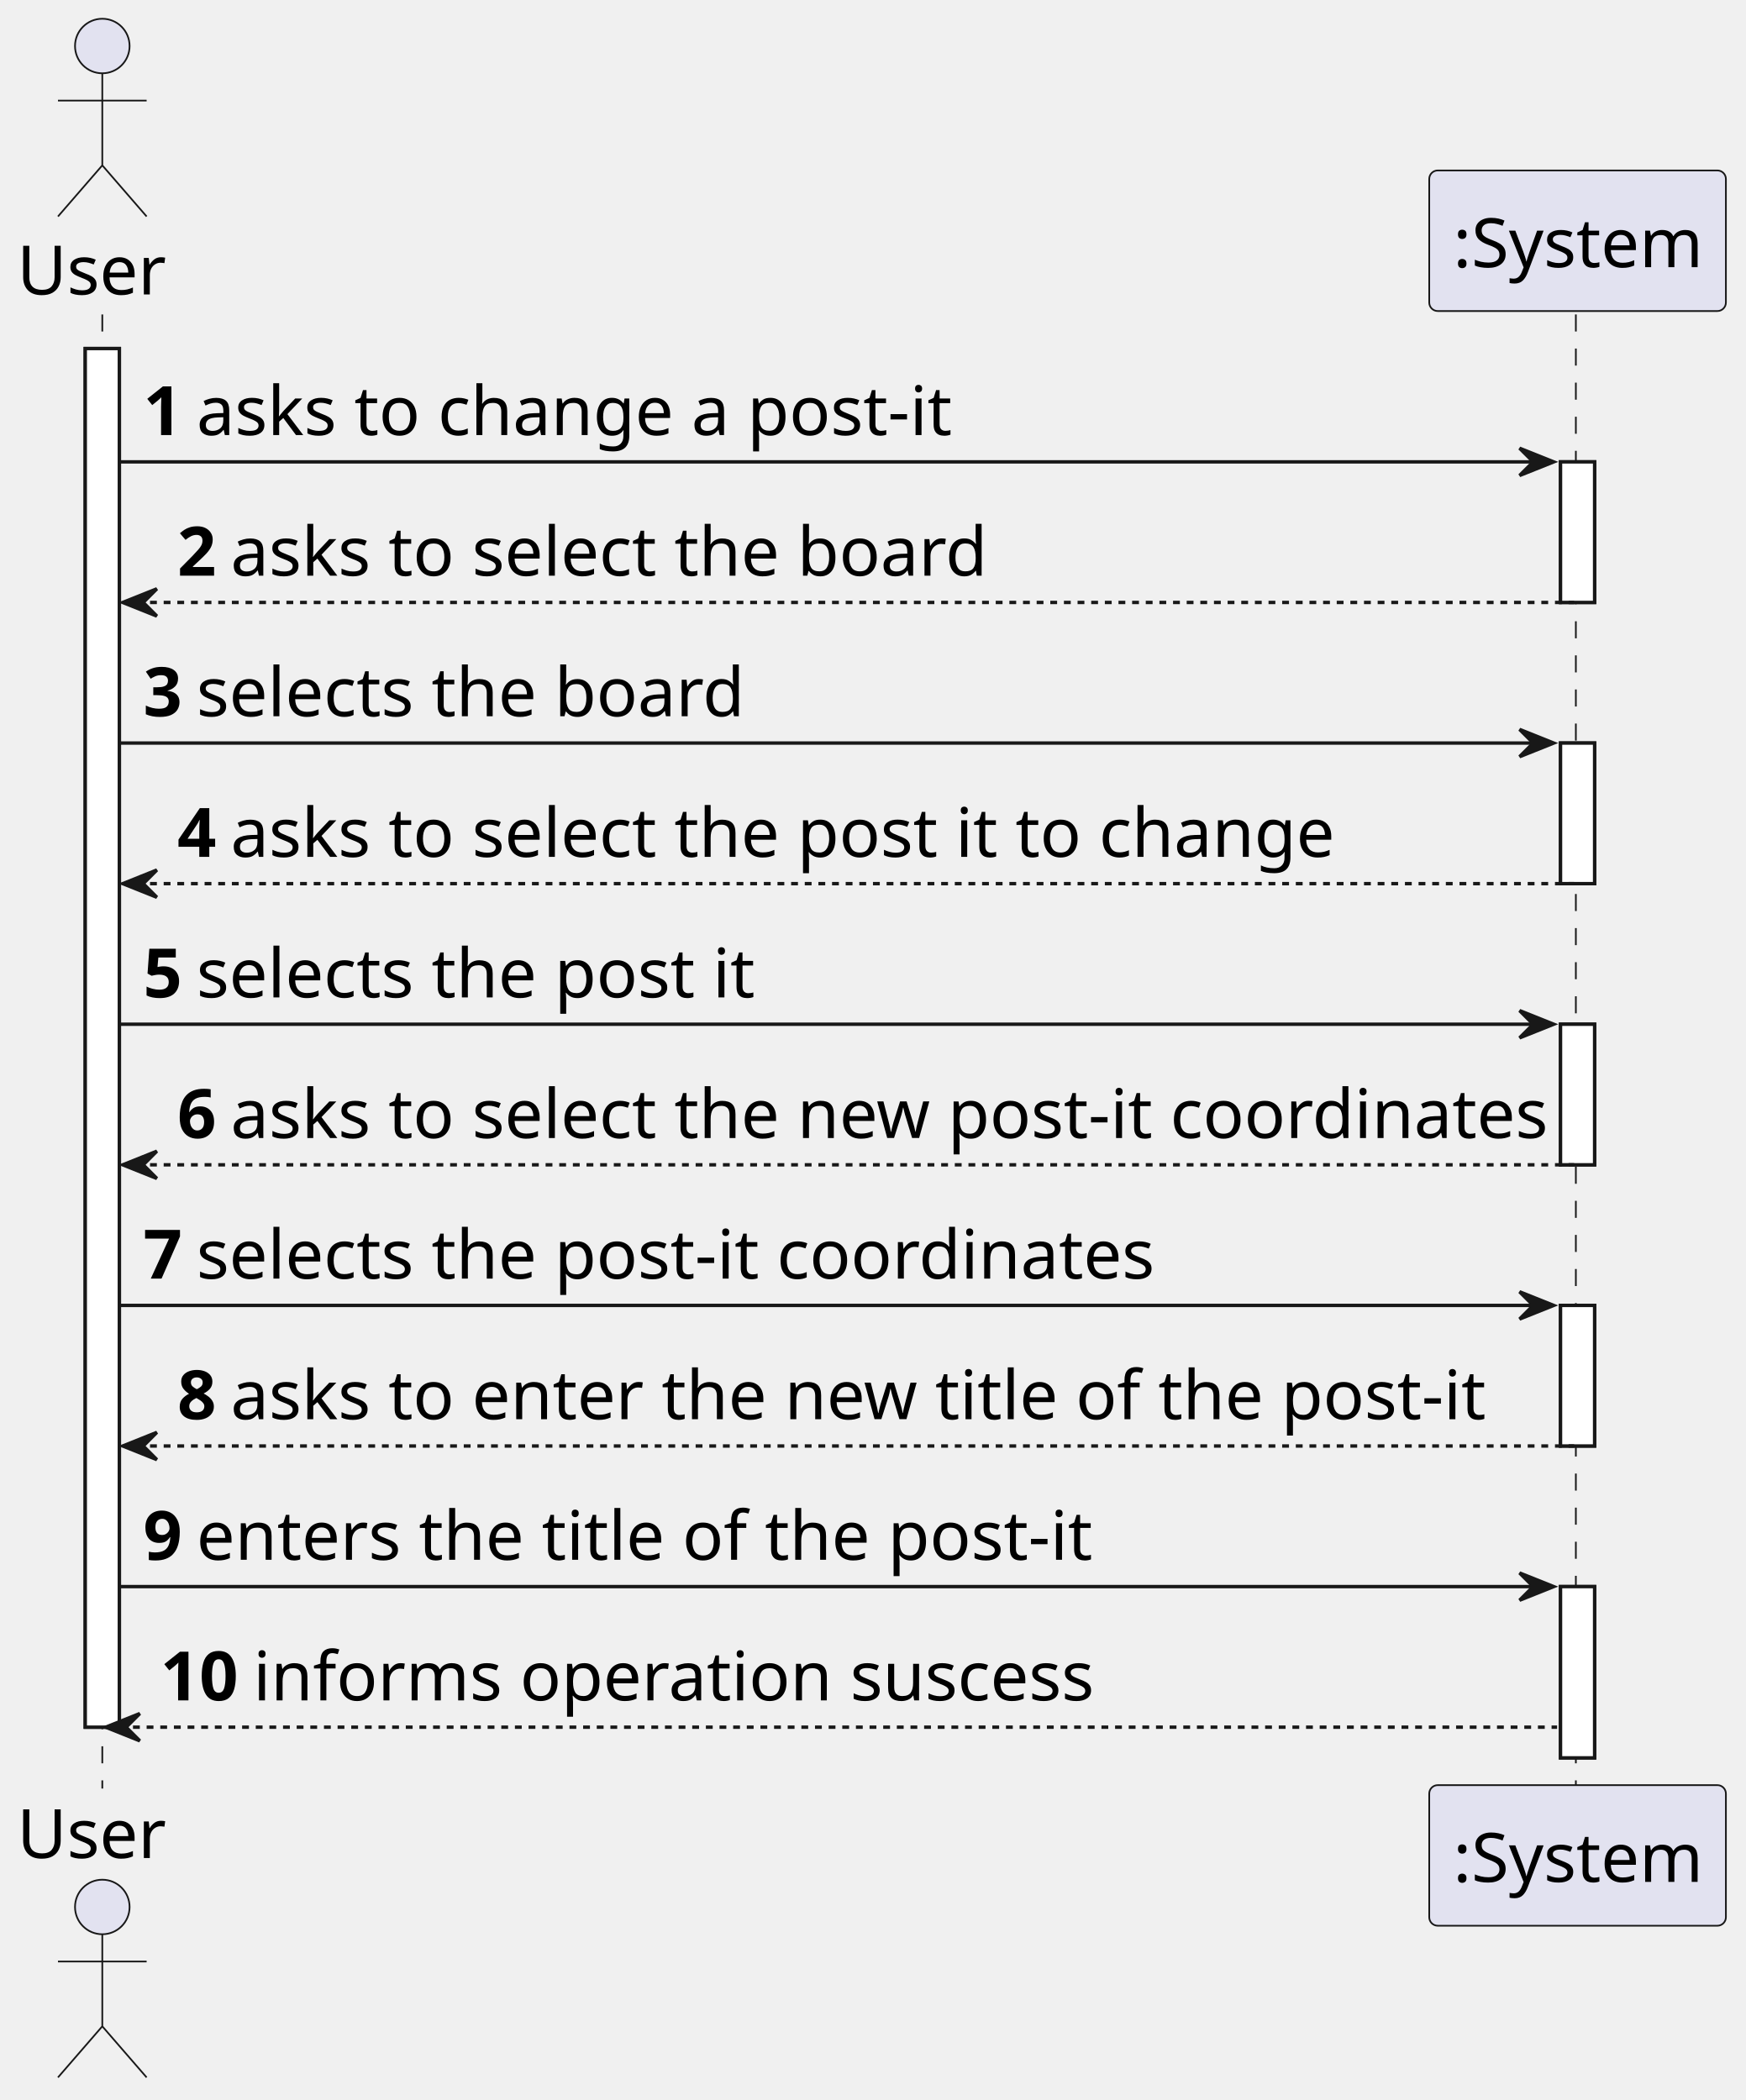
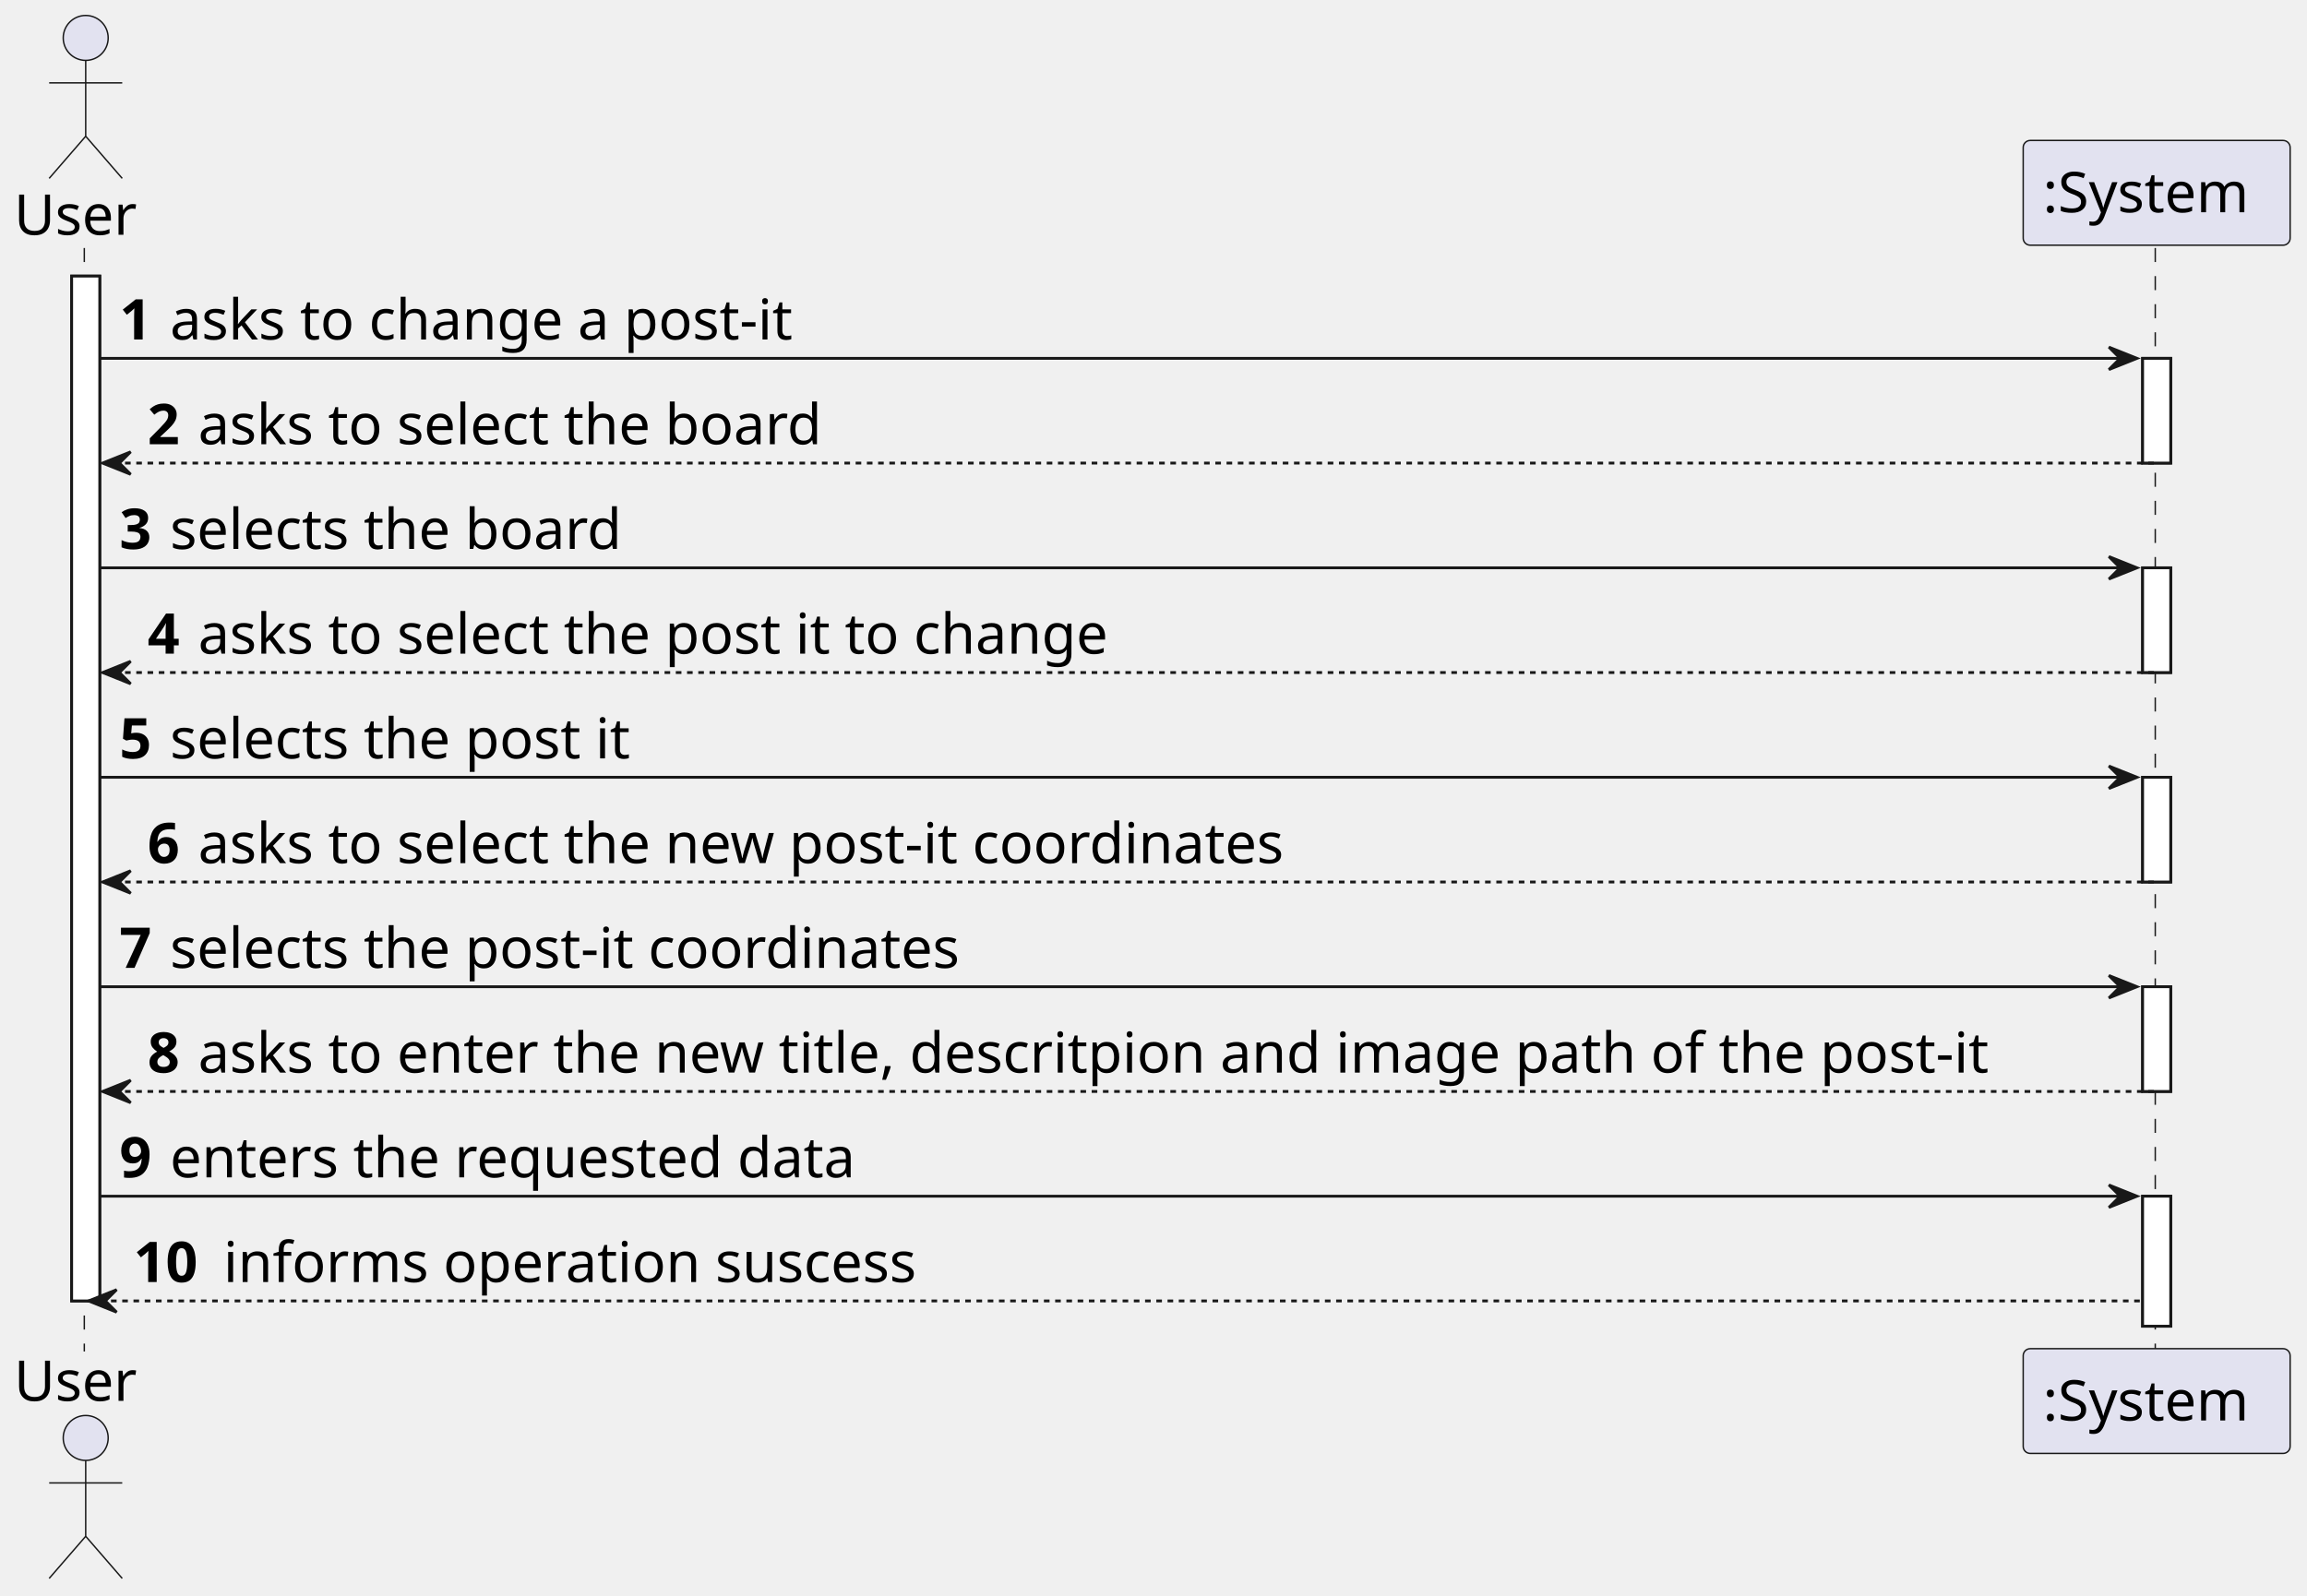
- <svg xmlns="http://www.w3.org/2000/svg" contentStyleType="text/css" height="616px" preserveAspectRatio="none" style="width:512px;height:616px;background:#FFFFFF;" version="1.1" viewBox="0 0 512 616" width="512px" zoomAndPan="magnify">
+ <svg xmlns="http://www.w3.org/2000/svg" contentStyleType="text/css" height="568px" preserveAspectRatio="none" style="width:821px;height:568px;background:#FFFFFF;" version="1.1" viewBox="0 0 821 568" width="821px" zoomAndPan="magnify">
  <defs />
  <g>
-     <rect fill="#FFFFFF" height="404.4" style="stroke:#181818;stroke-width:1.0;" width="10" x="25" y="102.24" />
-     <rect fill="#FFFFFF" height="41.24" style="stroke:#181818;stroke-width:1.0;" width="10" x="457.625" y="135.48" />
-     <rect fill="#FFFFFF" height="41.24" style="stroke:#181818;stroke-width:1.0;" width="10" x="457.625" y="217.96" />
-     <rect fill="#FFFFFF" height="41.24" style="stroke:#181818;stroke-width:1.0;" width="10" x="457.625" y="300.44" />
-     <rect fill="#FFFFFF" height="41.24" style="stroke:#181818;stroke-width:1.0;" width="10" x="457.625" y="382.92" />
-     <rect fill="#FFFFFF" height="50.24" style="stroke:#181818;stroke-width:1.0;" width="10" x="457.625" y="465.4" />
-     <line style="stroke:#181818;stroke-width:0.5;stroke-dasharray:5.0,5.0;" x1="30" x2="30" y1="92.24" y2="524.64" />
-     <line style="stroke:#181818;stroke-width:0.5;stroke-dasharray:5.0,5.0;" x1="462.125" x2="462.125" y1="92.24" y2="524.64" />
-     <text fill="#000000" font-family="sans-serif" font-size="20" lengthAdjust="spacing" textLength="44" x="5" y="86.38">User</text>
-     <ellipse cx="30" cy="13.5" fill="#E2E2F0" rx="8" ry="8" style="stroke:#181818;stroke-width:0.5;" />
-     <path d="M30,21.5 L30,48.5 M17,29.5 L43,29.5 M30,48.5 L17,63.5 M30,48.5 L43,63.5 " fill="none" style="stroke:#181818;stroke-width:0.5;" />
-     <text fill="#000000" font-family="sans-serif" font-size="20" lengthAdjust="spacing" textLength="44" x="5" y="545.02">User</text>
-     <ellipse cx="30" cy="559.38" fill="#E2E2F0" rx="8" ry="8" style="stroke:#181818;stroke-width:0.5;" />
-     <path d="M30,567.38 L30,594.38 M17,575.38 L43,575.38 M30,594.38 L17,609.38 M30,594.38 L43,609.38 " fill="none" style="stroke:#181818;stroke-width:0.5;" />
-     <rect fill="#E2E2F0" height="41.24" rx="2.5" ry="2.5" style="stroke:#181818;stroke-width:0.5;" width="87" x="419.125" y="50" />
-     <text fill="#000000" font-family="sans-serif" font-size="20" lengthAdjust="spacing" textLength="73" x="426.125" y="78.38">:System</text>
-     <rect fill="#E2E2F0" height="41.24" rx="2.5" ry="2.5" style="stroke:#181818;stroke-width:0.5;" width="87" x="419.125" y="523.64" />
-     <text fill="#000000" font-family="sans-serif" font-size="20" lengthAdjust="spacing" textLength="73" x="426.125" y="552.02">:System</text>
-     <rect fill="#FFFFFF" height="404.4" style="stroke:#181818;stroke-width:1.0;" width="10" x="25" y="102.24" />
-     <rect fill="#FFFFFF" height="41.24" style="stroke:#181818;stroke-width:1.0;" width="10" x="457.625" y="135.48" />
-     <rect fill="#FFFFFF" height="41.24" style="stroke:#181818;stroke-width:1.0;" width="10" x="457.625" y="217.96" />
-     <rect fill="#FFFFFF" height="41.24" style="stroke:#181818;stroke-width:1.0;" width="10" x="457.625" y="300.44" />
-     <rect fill="#FFFFFF" height="41.24" style="stroke:#181818;stroke-width:1.0;" width="10" x="457.625" y="382.92" />
-     <rect fill="#FFFFFF" height="50.24" style="stroke:#181818;stroke-width:1.0;" width="10" x="457.625" y="465.4" />
-     <polygon fill="#181818" points="445.625,131.48,455.625,135.48,445.625,139.48,449.625,135.48" style="stroke:#181818;stroke-width:1.0;" />
-     <line style="stroke:#181818;stroke-width:1.0;" x1="35" x2="451.625" y1="135.48" y2="135.48" />
-     <text fill="#000000" font-family="sans-serif" font-size="20" font-weight="bold" lengthAdjust="spacing" textLength="11.625" x="42" y="127.62">1</text>
-     <text fill="#000000" font-family="sans-serif" font-size="20" lengthAdjust="spacing" textLength="219" x="57.625" y="127.62">asks to change a post-it</text>
-     <polygon fill="#181818" points="46,172.72,36,176.72,46,180.72,42,176.72" style="stroke:#181818;stroke-width:1.0;" />
-     <line style="stroke:#181818;stroke-width:1.0;stroke-dasharray:2.0,2.0;" x1="40" x2="461.625" y1="176.72" y2="176.72" />
-     <text fill="#000000" font-family="sans-serif" font-size="20" font-weight="bold" lengthAdjust="spacing" textLength="11.625" x="52" y="168.86">2</text>
-     <text fill="#000000" font-family="sans-serif" font-size="20" lengthAdjust="spacing" textLength="220" x="67.625" y="168.86">asks to select the board</text>
-     <polygon fill="#181818" points="445.625,213.96,455.625,217.96,445.625,221.96,449.625,217.96" style="stroke:#181818;stroke-width:1.0;" />
-     <line style="stroke:#181818;stroke-width:1.0;" x1="35" x2="451.625" y1="217.96" y2="217.96" />
-     <text fill="#000000" font-family="sans-serif" font-size="20" font-weight="bold" lengthAdjust="spacing" textLength="11.625" x="42" y="210.1">3</text>
-     <text fill="#000000" font-family="sans-serif" font-size="20" lengthAdjust="spacing" textLength="159" x="57.625" y="210.1">selects the board</text>
-     <polygon fill="#181818" points="46,255.2,36,259.2,46,263.2,42,259.2" style="stroke:#181818;stroke-width:1.0;" />
-     <line style="stroke:#181818;stroke-width:1.0;stroke-dasharray:2.0,2.0;" x1="40" x2="461.625" y1="259.2" y2="259.2" />
-     <text fill="#000000" font-family="sans-serif" font-size="20" font-weight="bold" lengthAdjust="spacing" textLength="11.625" x="52" y="251.34">4</text>
-     <text fill="#000000" font-family="sans-serif" font-size="20" lengthAdjust="spacing" textLength="320" x="67.625" y="251.34">asks to select the post it to change</text>
-     <polygon fill="#181818" points="445.625,296.44,455.625,300.44,445.625,304.44,449.625,300.44" style="stroke:#181818;stroke-width:1.0;" />
-     <line style="stroke:#181818;stroke-width:1.0;" x1="35" x2="451.625" y1="300.44" y2="300.44" />
-     <text fill="#000000" font-family="sans-serif" font-size="20" font-weight="bold" lengthAdjust="spacing" textLength="11.625" x="42" y="292.58">5</text>
-     <text fill="#000000" font-family="sans-serif" font-size="20" lengthAdjust="spacing" textLength="162" x="57.625" y="292.58">selects the post it</text>
-     <polygon fill="#181818" points="46,337.68,36,341.68,46,345.68,42,341.68" style="stroke:#181818;stroke-width:1.0;" />
-     <line style="stroke:#181818;stroke-width:1.0;stroke-dasharray:2.0,2.0;" x1="40" x2="461.625" y1="341.68" y2="341.68" />
-     <text fill="#000000" font-family="sans-serif" font-size="20" font-weight="bold" lengthAdjust="spacing" textLength="11.625" x="52" y="333.82">6</text>
-     <text fill="#000000" font-family="sans-serif" font-size="20" lengthAdjust="spacing" textLength="383" x="67.625" y="333.82">asks to select the new post-it coordinates</text>
-     <polygon fill="#181818" points="445.625,378.92,455.625,382.92,445.625,386.92,449.625,382.92" style="stroke:#181818;stroke-width:1.0;" />
-     <line style="stroke:#181818;stroke-width:1.0;" x1="35" x2="451.625" y1="382.92" y2="382.92" />
-     <text fill="#000000" font-family="sans-serif" font-size="20" font-weight="bold" lengthAdjust="spacing" textLength="11.625" x="42" y="375.06">7</text>
-     <text fill="#000000" font-family="sans-serif" font-size="20" lengthAdjust="spacing" textLength="278" x="57.625" y="375.06">selects the post-it coordinates</text>
-     <polygon fill="#181818" points="46,420.16,36,424.16,46,428.16,42,424.16" style="stroke:#181818;stroke-width:1.0;" />
-     <line style="stroke:#181818;stroke-width:1.0;stroke-dasharray:2.0,2.0;" x1="40" x2="461.625" y1="424.16" y2="424.16" />
-     <text fill="#000000" font-family="sans-serif" font-size="20" font-weight="bold" lengthAdjust="spacing" textLength="11.625" x="52" y="416.3">8</text>
-     <text fill="#000000" font-family="sans-serif" font-size="20" lengthAdjust="spacing" textLength="362" x="67.625" y="416.3">asks to enter the new title of the post-it</text>
-     <polygon fill="#181818" points="445.625,461.4,455.625,465.4,445.625,469.4,449.625,465.4" style="stroke:#181818;stroke-width:1.0;" />
-     <line style="stroke:#181818;stroke-width:1.0;" x1="35" x2="451.625" y1="465.4" y2="465.4" />
-     <text fill="#000000" font-family="sans-serif" font-size="20" font-weight="bold" lengthAdjust="spacing" textLength="11.625" x="42" y="457.54">9</text>
-     <text fill="#000000" font-family="sans-serif" font-size="20" lengthAdjust="spacing" textLength="257" x="57.625" y="457.54">enters the title of the post-it</text>
-     <polygon fill="#181818" points="41,502.64,31,506.64,41,510.64,37,506.64" style="stroke:#181818;stroke-width:1.0;" />
-     <line style="stroke:#181818;stroke-width:1.0;stroke-dasharray:2.0,2.0;" x1="35" x2="456.625" y1="506.64" y2="506.64" />
-     <text fill="#000000" font-family="sans-serif" font-size="20" font-weight="bold" lengthAdjust="spacing" textLength="23.25" x="47" y="498.78">10</text>
-     <text fill="#000000" font-family="sans-serif" font-size="20" lengthAdjust="spacing" textLength="246" x="74.25" y="498.78">informs operation suscess</text>
+     <rect fill="#FFFFFF" height="364.812" style="stroke:#181818;stroke-width:1.0;" width="10" x="25.5" y="98.281" />
+     <rect fill="#FFFFFF" height="37.281" style="stroke:#181818;stroke-width:1.0;" width="10" x="762.5" y="127.562" />
+     <rect fill="#FFFFFF" height="37.281" style="stroke:#181818;stroke-width:1.0;" width="10" x="762.5" y="202.125" />
+     <rect fill="#FFFFFF" height="37.281" style="stroke:#181818;stroke-width:1.0;" width="10" x="762.5" y="276.688" />
+     <rect fill="#FFFFFF" height="37.281" style="stroke:#181818;stroke-width:1.0;" width="10" x="762.5" y="351.25" />
+     <rect fill="#FFFFFF" height="46.281" style="stroke:#181818;stroke-width:1.0;" width="10" x="762.5" y="425.812" />
+     <line style="stroke:#181818;stroke-width:0.5;stroke-dasharray:5.0,5.0;" x1="30" x2="30" y1="88.281" y2="481.094" />
+     <line style="stroke:#181818;stroke-width:0.5;stroke-dasharray:5.0,5.0;" x1="767" x2="767" y1="88.281" y2="481.094" />
+     <text fill="#000000" font-family="sans-serif" font-size="20" lengthAdjust="spacing" textLength="45" x="5" y="83.564">User</text>
+     <ellipse cx="30.5" cy="13.5" fill="#E2E2F0" rx="8" ry="8" style="stroke:#181818;stroke-width:0.5;" />
+     <path d="M30.5,21.5 L30.5,48.5 M17.5,29.5 L43.5,29.5 M30.5,48.5 L17.5,63.5 M30.5,48.5 L43.5,63.5 " fill="none" style="stroke:#181818;stroke-width:0.5;" />
+     <text fill="#000000" font-family="sans-serif" font-size="20" lengthAdjust="spacing" textLength="45" x="5" y="498.658">User</text>
+     <ellipse cx="30.5" cy="511.875" fill="#E2E2F0" rx="8" ry="8" style="stroke:#181818;stroke-width:0.5;" />
+     <path d="M30.5,519.875 L30.5,546.875 M17.5,527.875 L43.5,527.875 M30.5,546.875 L17.5,561.875 M30.5,546.875 L43.5,561.875 " fill="none" style="stroke:#181818;stroke-width:0.5;" />
+     <rect fill="#E2E2F0" height="37.281" rx="2.5" ry="2.5" style="stroke:#181818;stroke-width:0.5;" width="95" x="720" y="50" />
+     <text fill="#000000" font-family="sans-serif" font-size="20" lengthAdjust="spacing" textLength="81" x="727" y="75.564">:System</text>
+     <rect fill="#E2E2F0" height="37.281" rx="2.5" ry="2.5" style="stroke:#181818;stroke-width:0.5;" width="95" x="720" y="480.094" />
+     <text fill="#000000" font-family="sans-serif" font-size="20" lengthAdjust="spacing" textLength="81" x="727" y="505.658">:System</text>
+     <rect fill="#FFFFFF" height="364.812" style="stroke:#181818;stroke-width:1.0;" width="10" x="25.5" y="98.281" />
+     <rect fill="#FFFFFF" height="37.281" style="stroke:#181818;stroke-width:1.0;" width="10" x="762.5" y="127.562" />
+     <rect fill="#FFFFFF" height="37.281" style="stroke:#181818;stroke-width:1.0;" width="10" x="762.5" y="202.125" />
+     <rect fill="#FFFFFF" height="37.281" style="stroke:#181818;stroke-width:1.0;" width="10" x="762.5" y="276.688" />
+     <rect fill="#FFFFFF" height="37.281" style="stroke:#181818;stroke-width:1.0;" width="10" x="762.5" y="351.25" />
+     <rect fill="#FFFFFF" height="46.281" style="stroke:#181818;stroke-width:1.0;" width="10" x="762.5" y="425.812" />
+     <polygon fill="#181818" points="750.5,123.562,760.5,127.562,750.5,131.562,754.5,127.562" style="stroke:#181818;stroke-width:1.0;" />
+     <line style="stroke:#181818;stroke-width:1.0;" x1="35.5" x2="756.5" y1="127.562" y2="127.562" />
+     <text fill="#000000" font-family="sans-serif" font-size="20" font-weight="bold" lengthAdjust="spacing" textLength="14" x="42.5" y="120.846">1</text>
+     <text fill="#000000" font-family="sans-serif" font-size="20" lengthAdjust="spacing" textLength="238" x="60.5" y="120.846">asks to change a post-it</text>
+     <polygon fill="#181818" points="46.5,160.844,36.5,164.844,46.5,168.844,42.5,164.844" style="stroke:#181818;stroke-width:1.0;" />
+     <line style="stroke:#181818;stroke-width:1.0;stroke-dasharray:2.0,2.0;" x1="40.5" x2="766.5" y1="164.844" y2="164.844" />
+     <text fill="#000000" font-family="sans-serif" font-size="20" font-weight="bold" lengthAdjust="spacing" textLength="14" x="52.5" y="158.127">2</text>
+     <text fill="#000000" font-family="sans-serif" font-size="20" lengthAdjust="spacing" textLength="238" x="70.5" y="158.127">asks to select the board</text>
+     <polygon fill="#181818" points="750.5,198.125,760.5,202.125,750.5,206.125,754.5,202.125" style="stroke:#181818;stroke-width:1.0;" />
+     <line style="stroke:#181818;stroke-width:1.0;" x1="35.5" x2="756.5" y1="202.125" y2="202.125" />
+     <text fill="#000000" font-family="sans-serif" font-size="20" font-weight="bold" lengthAdjust="spacing" textLength="14" x="42.5" y="195.408">3</text>
+     <text fill="#000000" font-family="sans-serif" font-size="20" lengthAdjust="spacing" textLength="172" x="60.5" y="195.408">selects the board</text>
+     <polygon fill="#181818" points="46.5,235.406,36.5,239.406,46.5,243.406,42.5,239.406" style="stroke:#181818;stroke-width:1.0;" />
+     <line style="stroke:#181818;stroke-width:1.0;stroke-dasharray:2.0,2.0;" x1="40.5" x2="766.5" y1="239.406" y2="239.406" />
+     <text fill="#000000" font-family="sans-serif" font-size="20" font-weight="bold" lengthAdjust="spacing" textLength="14" x="52.5" y="232.69">4</text>
+     <text fill="#000000" font-family="sans-serif" font-size="20" lengthAdjust="spacing" textLength="349" x="70.5" y="232.69">asks to select the post it to change</text>
+     <polygon fill="#181818" points="750.5,272.688,760.5,276.688,750.5,280.688,754.5,276.688" style="stroke:#181818;stroke-width:1.0;" />
+     <line style="stroke:#181818;stroke-width:1.0;" x1="35.5" x2="756.5" y1="276.688" y2="276.688" />
+     <text fill="#000000" font-family="sans-serif" font-size="20" font-weight="bold" lengthAdjust="spacing" textLength="14" x="42.5" y="269.971">5</text>
+     <text fill="#000000" font-family="sans-serif" font-size="20" lengthAdjust="spacing" textLength="177" x="60.5" y="269.971">selects the post it</text>
+     <polygon fill="#181818" points="46.5,309.969,36.5,313.969,46.5,317.969,42.5,313.969" style="stroke:#181818;stroke-width:1.0;" />
+     <line style="stroke:#181818;stroke-width:1.0;stroke-dasharray:2.0,2.0;" x1="40.5" x2="766.5" y1="313.969" y2="313.969" />
+     <text fill="#000000" font-family="sans-serif" font-size="20" font-weight="bold" lengthAdjust="spacing" textLength="14" x="52.5" y="307.252">6</text>
+     <text fill="#000000" font-family="sans-serif" font-size="20" lengthAdjust="spacing" textLength="415" x="70.5" y="307.252">asks to select the new post-it coordinates</text>
+     <polygon fill="#181818" points="750.5,347.25,760.5,351.25,750.5,355.25,754.5,351.25" style="stroke:#181818;stroke-width:1.0;" />
+     <line style="stroke:#181818;stroke-width:1.0;" x1="35.5" x2="756.5" y1="351.25" y2="351.25" />
+     <text fill="#000000" font-family="sans-serif" font-size="20" font-weight="bold" lengthAdjust="spacing" textLength="14" x="42.5" y="344.533">7</text>
+     <text fill="#000000" font-family="sans-serif" font-size="20" lengthAdjust="spacing" textLength="301" x="60.5" y="344.533">selects the post-it coordinates</text>
+     <polygon fill="#181818" points="46.5,384.531,36.5,388.531,46.5,392.531,42.5,388.531" style="stroke:#181818;stroke-width:1.0;" />
+     <line style="stroke:#181818;stroke-width:1.0;stroke-dasharray:2.0,2.0;" x1="40.5" x2="766.5" y1="388.531" y2="388.531" />
+     <text fill="#000000" font-family="sans-serif" font-size="20" font-weight="bold" lengthAdjust="spacing" textLength="14" x="52.5" y="381.815">8</text>
+     <text fill="#000000" font-family="sans-serif" font-size="20" lengthAdjust="spacing" textLength="685" x="70.5" y="381.815">asks to enter the new title, descritpion and image path of the post-it</text>
+     <polygon fill="#181818" points="750.5,421.812,760.5,425.812,750.5,429.812,754.5,425.812" style="stroke:#181818;stroke-width:1.0;" />
+     <line style="stroke:#181818;stroke-width:1.0;" x1="35.5" x2="756.5" y1="425.812" y2="425.812" />
+     <text fill="#000000" font-family="sans-serif" font-size="20" font-weight="bold" lengthAdjust="spacing" textLength="14" x="42.5" y="419.096">9</text>
+     <text fill="#000000" font-family="sans-serif" font-size="20" lengthAdjust="spacing" textLength="260" x="60.5" y="419.096">enters the requested data</text>
+     <polygon fill="#181818" points="41.5,459.094,31.5,463.094,41.5,467.094,37.5,463.094" style="stroke:#181818;stroke-width:1.0;" />
+     <line style="stroke:#181818;stroke-width:1.0;stroke-dasharray:2.0,2.0;" x1="35.5" x2="761.5" y1="463.094" y2="463.094" />
+     <text fill="#000000" font-family="sans-serif" font-size="20" font-weight="bold" lengthAdjust="spacing" textLength="28" x="47.5" y="456.377">10</text>
+     <text fill="#000000" font-family="sans-serif" font-size="20" lengthAdjust="spacing" textLength="260" x="79.5" y="456.377">informs operation suscess</text>
  </g>
</svg>
